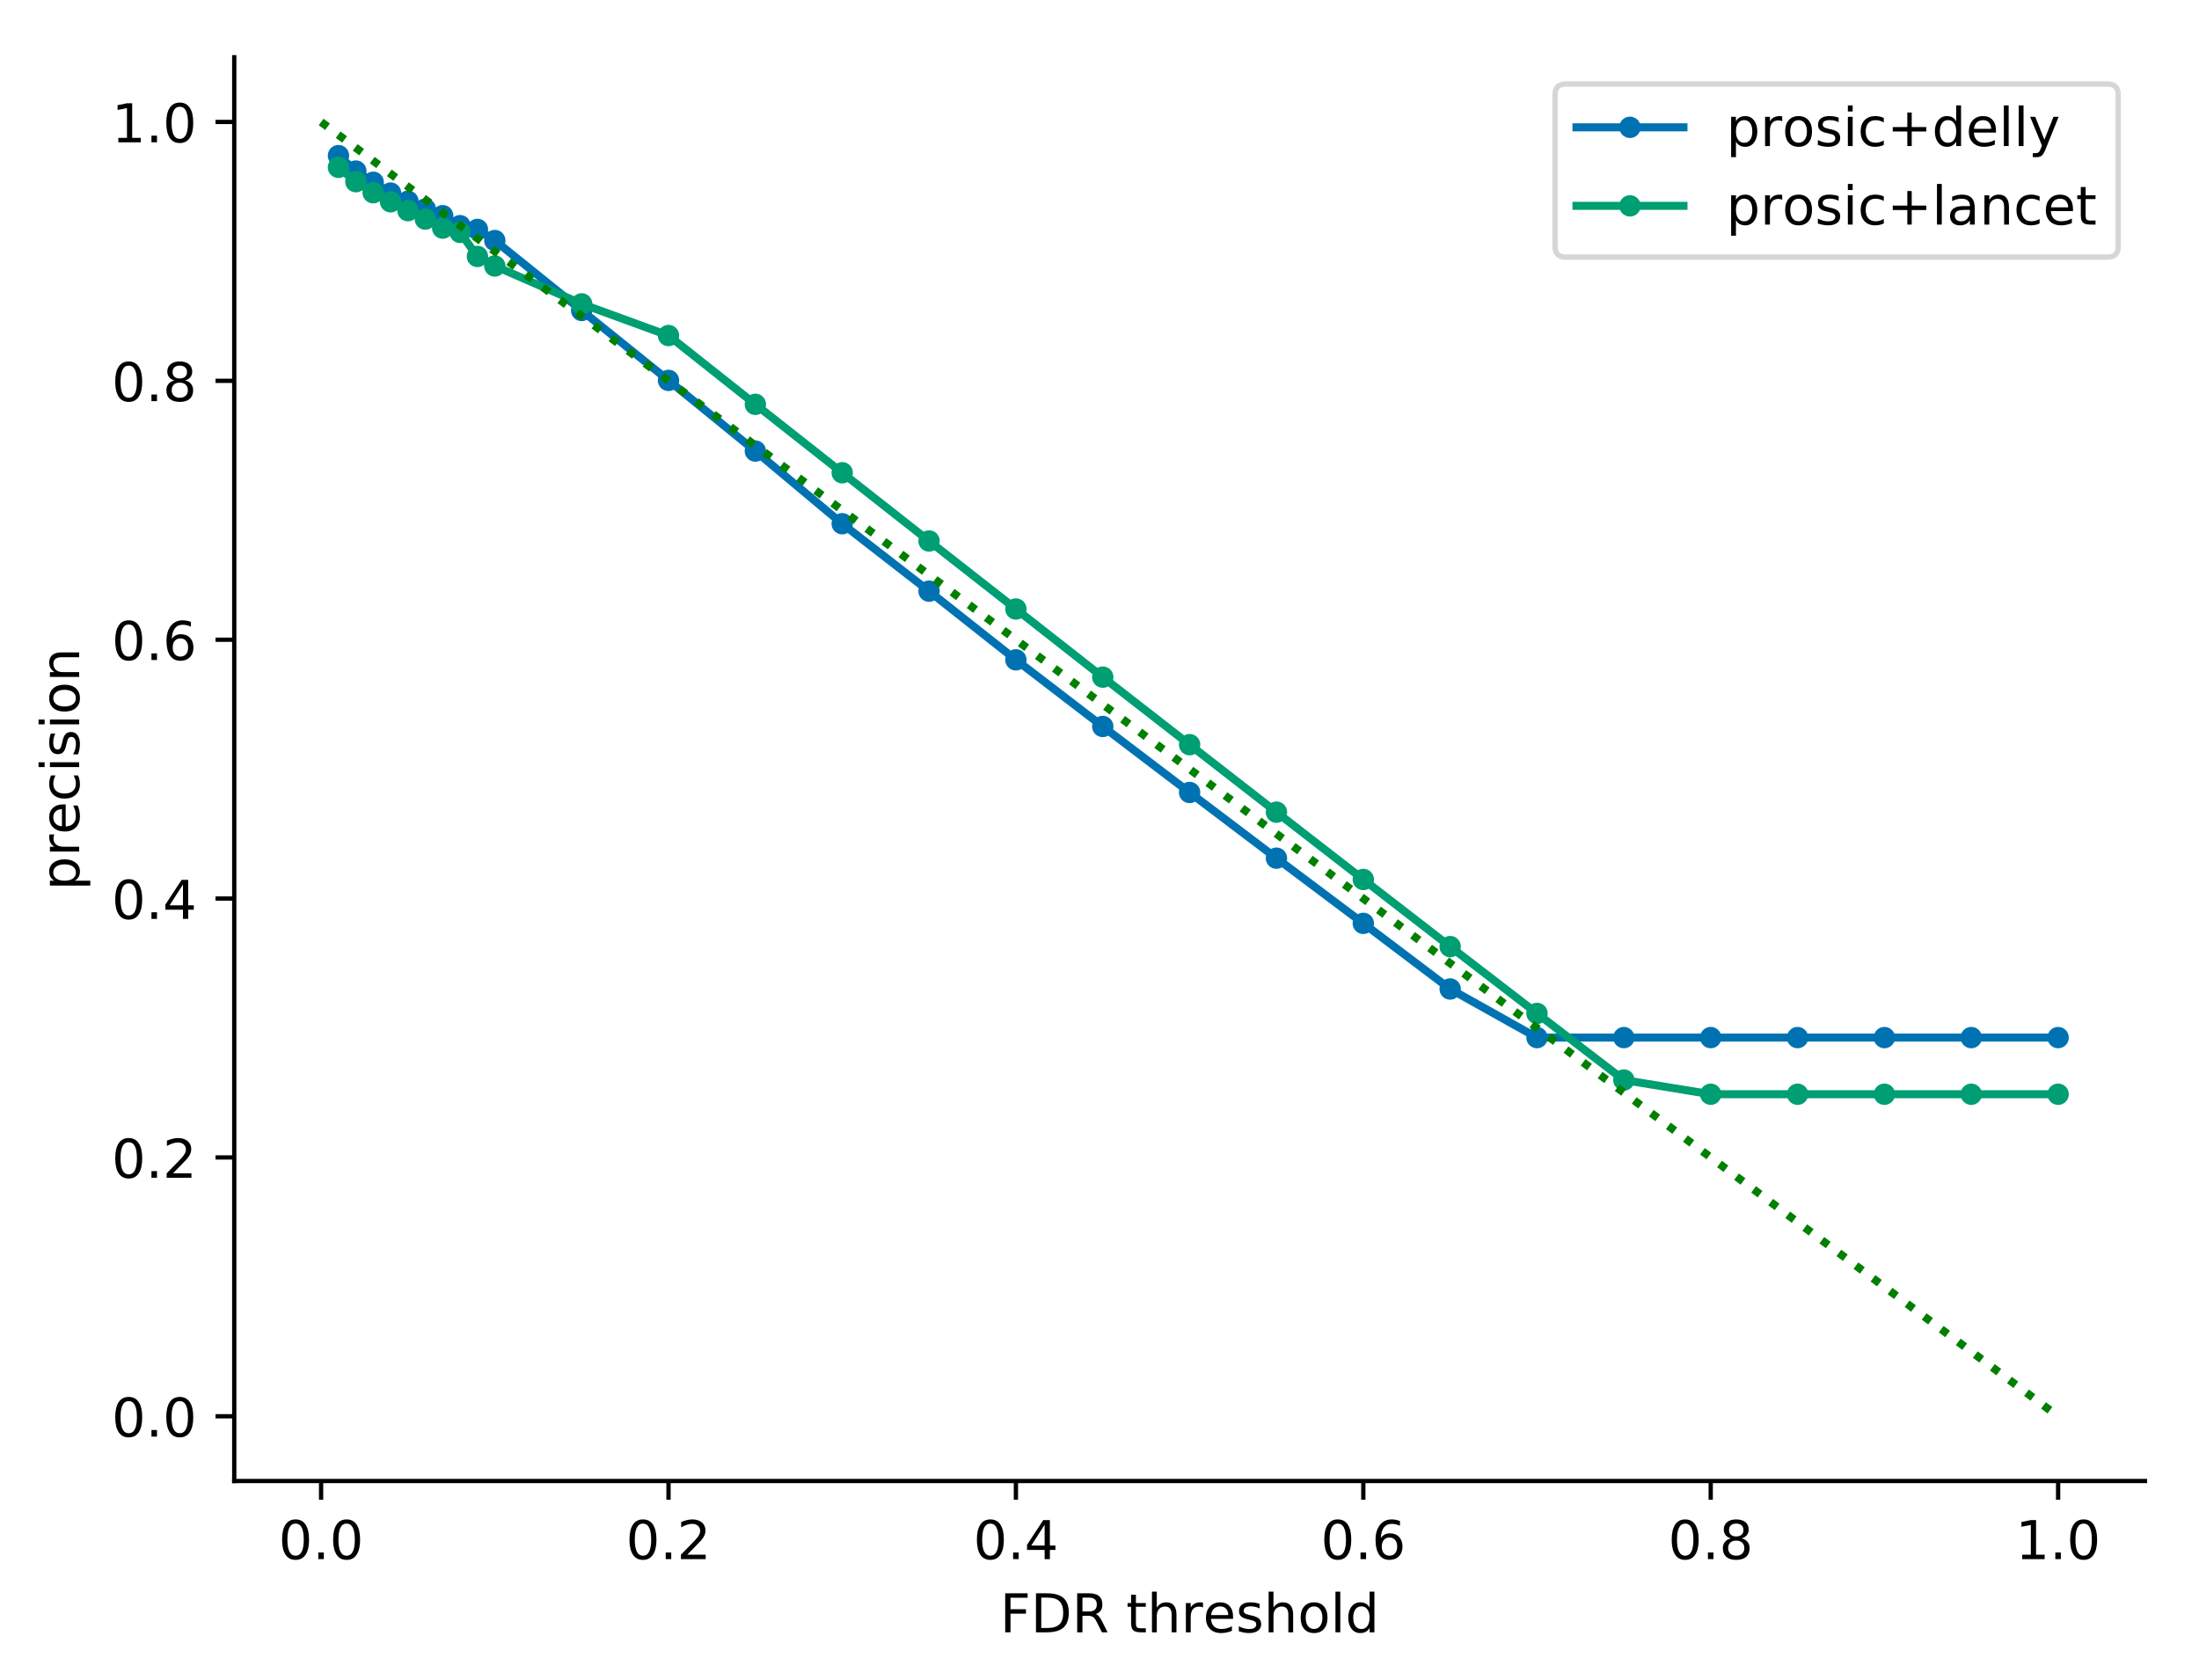
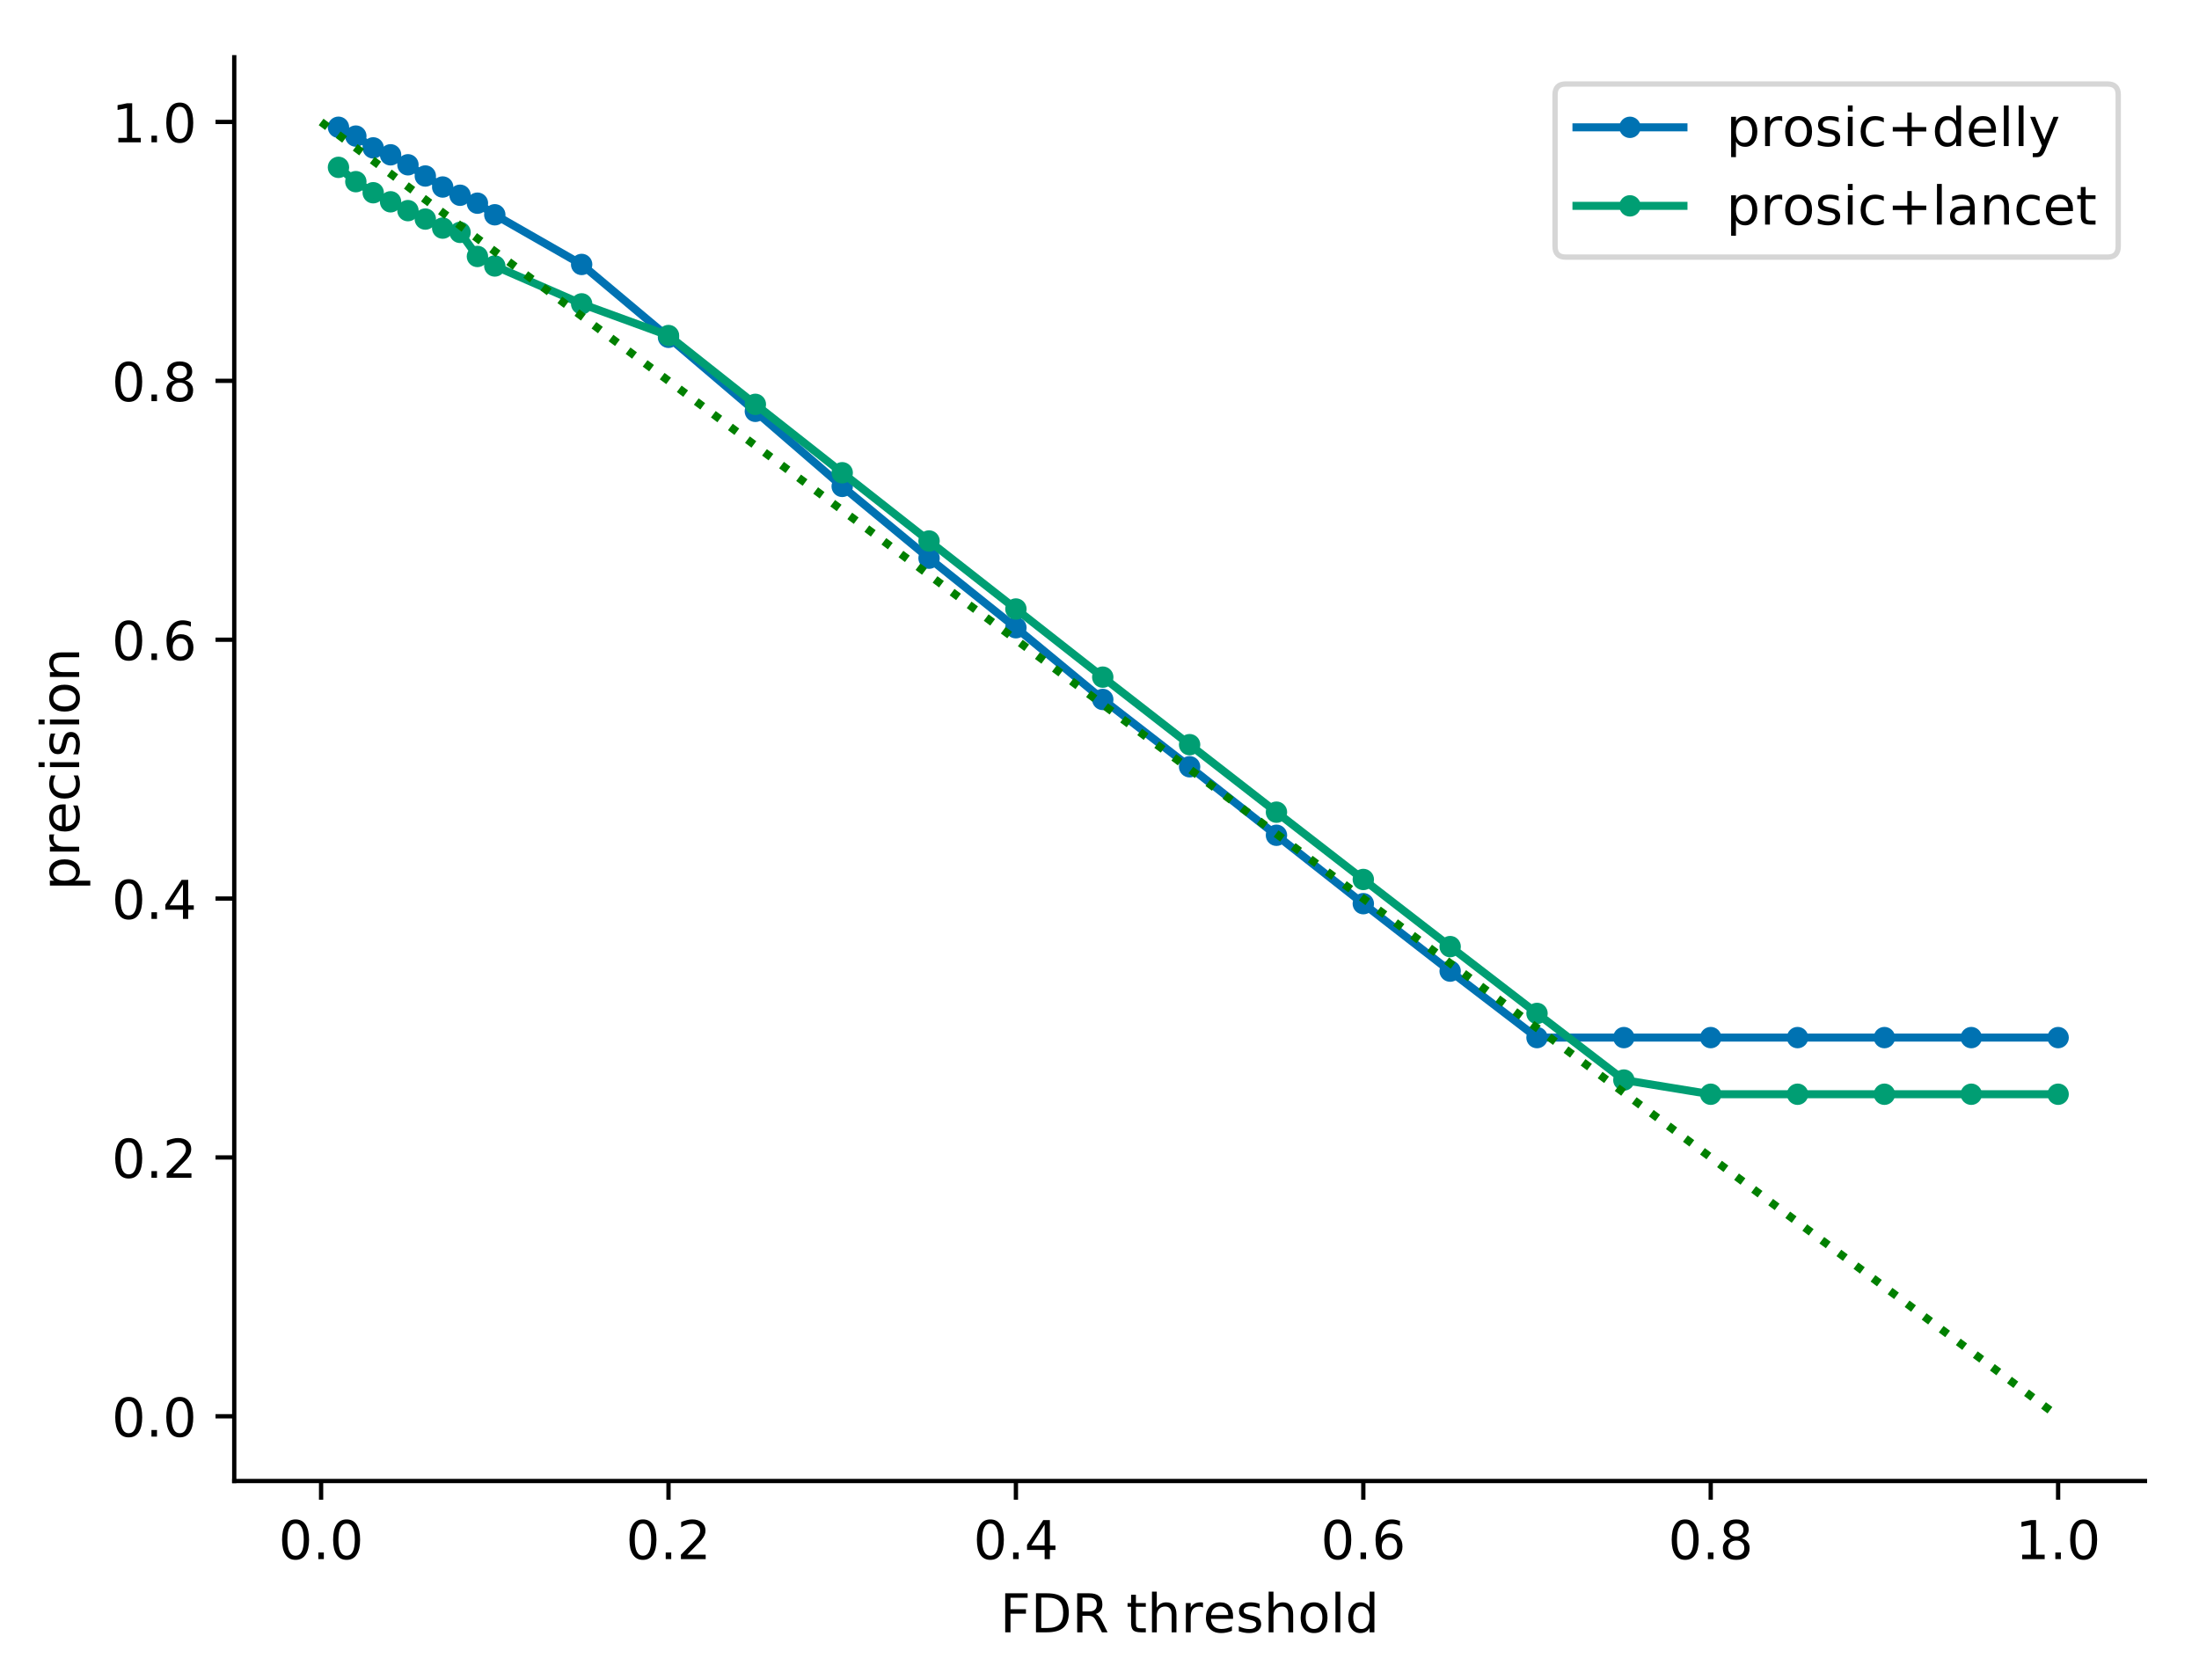
<svg xmlns="http://www.w3.org/2000/svg" xmlns:xlink="http://www.w3.org/1999/xlink" height="314pt" version="1.1" viewBox="0 0 411 314" width="411pt">
  <defs>
    <style type="text/css">
*{stroke-linecap:butt;stroke-linejoin:round;}
  </style>
  </defs>
  <g id="figure_1">
    <g id="patch_1">
      <path d="M 0 314.368  L 411.601 314.368  L 411.601 0  L 0 0  z " style="fill:#ffffff;" />
    </g>
    <g id="axes_1">
      <g id="patch_2">
        <path d="M 43.781 276.812  L 400.901 276.812  L 400.901 10.7  L 43.781 10.7  z " style="fill:#ffffff;" />
      </g>
      <g id="matplotlib.axis_1">
        <g id="xtick_1">
          <g id="line2d_1">
            <defs>
-               <path d="M 0 0  L 0 3.5  " id="m38ccde4ae7" style="stroke:#000000;stroke-width:0.8;" />
-             </defs>
-             <g>
-               <use style="stroke:#000000;stroke-width:0.8;" x="60.014" xlink:href="#m38ccde4ae7" y="276.812" />
+               <path d="M 0 0  L 0 3.5  " id="mb39d544759" style="stroke:#000000;stroke-width:0.8;" />
+             </defs>
+             <g>
+               <use style="stroke:#000000;stroke-width:0.8;" x="60.014" xlink:href="#mb39d544759" y="276.812" />
            </g>
          </g>
          <g id="text_1">
            <defs>
              <path d="M 31.781 66.406  Q 24.172 66.406 20.328 58.906  Q 16.5 51.422 16.5 36.375  Q 16.5 21.391 20.328 13.891  Q 24.172 6.391 31.781 6.391  Q 39.453 6.391 43.281 13.891  Q 47.125 21.391 47.125 36.375  Q 47.125 51.422 43.281 58.906  Q 39.453 66.406 31.781 66.406  z M 31.781 74.219  Q 44.047 74.219 50.516 64.516  Q 56.984 54.828 56.984 36.375  Q 56.984 17.969 50.516 8.266  Q 44.047 -1.422 31.781 -1.422  Q 19.531 -1.422 13.062 8.266  Q 6.594 17.969 6.594 36.375  Q 6.594 54.828 13.062 64.516  Q 19.531 74.219 31.781 74.219  z " id="DejaVuSans-30" />
              <path d="M 10.688 12.406  L 21 12.406  L 21 0  L 10.688 0  z " id="DejaVuSans-2e" />
            </defs>
            <g transform="translate(52.06242 291.4104)scale(0.1 -0.1)">
              <use xlink:href="#DejaVuSans-30" />
              <use x="63.623" xlink:href="#DejaVuSans-2e" />
              <use x="95.41" xlink:href="#DejaVuSans-30" />
            </g>
          </g>
        </g>
        <g id="xtick_2">
          <g id="line2d_2">
            <g>
-               <use style="stroke:#000000;stroke-width:0.8;" x="124.945" xlink:href="#m38ccde4ae7" y="276.812" />
+               <use style="stroke:#000000;stroke-width:0.8;" x="124.945" xlink:href="#mb39d544759" y="276.812" />
            </g>
          </g>
          <g id="text_2">
            <defs>
              <path d="M 19.188 8.297  L 53.609 8.297  L 53.609 0  L 7.328 0  L 7.328 8.297  Q 12.938 14.109 22.625 23.891  Q 32.328 33.688 34.812 36.531  Q 39.547 41.844 41.422 45.531  Q 43.312 49.219 43.312 52.781  Q 43.312 58.594 39.234 62.25  Q 35.156 65.922 28.609 65.922  Q 23.969 65.922 18.812 64.312  Q 13.672 62.703 7.812 59.422  L 7.812 69.391  Q 13.766 71.781 18.938 73  Q 24.125 74.219 28.422 74.219  Q 39.75 74.219 46.484 68.547  Q 53.219 62.891 53.219 53.422  Q 53.219 48.922 51.531 44.891  Q 49.859 40.875 45.406 35.406  Q 44.188 33.984 37.641 27.219  Q 31.109 20.453 19.188 8.297  z " id="DejaVuSans-32" />
            </defs>
            <g transform="translate(116.9933 291.4104)scale(0.1 -0.1)">
              <use xlink:href="#DejaVuSans-30" />
              <use x="63.623" xlink:href="#DejaVuSans-2e" />
              <use x="95.41" xlink:href="#DejaVuSans-32" />
            </g>
          </g>
        </g>
        <g id="xtick_3">
          <g id="line2d_3">
            <g>
-               <use style="stroke:#000000;stroke-width:0.8;" x="189.876" xlink:href="#m38ccde4ae7" y="276.812" />
+               <use style="stroke:#000000;stroke-width:0.8;" x="189.876" xlink:href="#mb39d544759" y="276.812" />
            </g>
          </g>
          <g id="text_3">
            <defs>
              <path d="M 37.797 64.312  L 12.891 25.391  L 37.797 25.391  z M 35.203 72.906  L 47.609 72.906  L 47.609 25.391  L 58.016 25.391  L 58.016 17.188  L 47.609 17.188  L 47.609 0  L 37.797 0  L 37.797 17.188  L 4.891 17.188  L 4.891 26.703  z " id="DejaVuSans-34" />
            </defs>
            <g transform="translate(181.9242 291.4104)scale(0.1 -0.1)">
              <use xlink:href="#DejaVuSans-30" />
              <use x="63.623" xlink:href="#DejaVuSans-2e" />
              <use x="95.41" xlink:href="#DejaVuSans-34" />
            </g>
          </g>
        </g>
        <g id="xtick_4">
          <g id="line2d_4">
            <g>
-               <use style="stroke:#000000;stroke-width:0.8;" x="254.807" xlink:href="#m38ccde4ae7" y="276.812" />
+               <use style="stroke:#000000;stroke-width:0.8;" x="254.807" xlink:href="#mb39d544759" y="276.812" />
            </g>
          </g>
          <g id="text_4">
            <defs>
              <path d="M 33.016 40.375  Q 26.375 40.375 22.484 35.828  Q 18.609 31.297 18.609 23.391  Q 18.609 15.531 22.484 10.953  Q 26.375 6.391 33.016 6.391  Q 39.656 6.391 43.531 10.953  Q 47.406 15.531 47.406 23.391  Q 47.406 31.297 43.531 35.828  Q 39.656 40.375 33.016 40.375  z M 52.594 71.297  L 52.594 62.312  Q 48.875 64.062 45.094 64.984  Q 41.312 65.922 37.594 65.922  Q 27.828 65.922 22.672 59.328  Q 17.531 52.734 16.797 39.406  Q 19.672 43.656 24.016 45.922  Q 28.375 48.188 33.594 48.188  Q 44.578 48.188 50.953 41.516  Q 57.328 34.859 57.328 23.391  Q 57.328 12.156 50.688 5.359  Q 44.047 -1.422 33.016 -1.422  Q 20.359 -1.422 13.672 8.266  Q 6.984 17.969 6.984 36.375  Q 6.984 53.656 15.188 63.938  Q 23.391 74.219 37.203 74.219  Q 40.922 74.219 44.703 73.484  Q 48.484 72.75 52.594 71.297  z " id="DejaVuSans-36" />
            </defs>
            <g transform="translate(246.8551 291.4104)scale(0.1 -0.1)">
              <use xlink:href="#DejaVuSans-30" />
              <use x="63.623" xlink:href="#DejaVuSans-2e" />
              <use x="95.41" xlink:href="#DejaVuSans-36" />
            </g>
          </g>
        </g>
        <g id="xtick_5">
          <g id="line2d_5">
            <g>
-               <use style="stroke:#000000;stroke-width:0.8;" x="319.738" xlink:href="#m38ccde4ae7" y="276.812" />
+               <use style="stroke:#000000;stroke-width:0.8;" x="319.738" xlink:href="#mb39d544759" y="276.812" />
            </g>
          </g>
          <g id="text_5">
            <defs>
              <path d="M 31.781 34.625  Q 24.75 34.625 20.719 30.859  Q 16.703 27.094 16.703 20.516  Q 16.703 13.922 20.719 10.156  Q 24.75 6.391 31.781 6.391  Q 38.812 6.391 42.859 10.172  Q 46.922 13.969 46.922 20.516  Q 46.922 27.094 42.891 30.859  Q 38.875 34.625 31.781 34.625  z M 21.922 38.812  Q 15.578 40.375 12.031 44.719  Q 8.5 49.078 8.5 55.328  Q 8.5 64.062 14.719 69.141  Q 20.953 74.219 31.781 74.219  Q 42.672 74.219 48.875 69.141  Q 55.078 64.062 55.078 55.328  Q 55.078 49.078 51.531 44.719  Q 48 40.375 41.703 38.812  Q 48.828 37.156 52.797 32.312  Q 56.781 27.484 56.781 20.516  Q 56.781 9.906 50.312 4.234  Q 43.844 -1.422 31.781 -1.422  Q 19.734 -1.422 13.25 4.234  Q 6.781 9.906 6.781 20.516  Q 6.781 27.484 10.781 32.312  Q 14.797 37.156 21.922 38.812  z M 18.312 54.391  Q 18.312 48.734 21.844 45.562  Q 25.391 42.391 31.781 42.391  Q 38.141 42.391 41.719 45.562  Q 45.312 48.734 45.312 54.391  Q 45.312 60.062 41.719 63.234  Q 38.141 66.406 31.781 66.406  Q 25.391 66.406 21.844 63.234  Q 18.312 60.062 18.312 54.391  z " id="DejaVuSans-38" />
            </defs>
            <g transform="translate(311.7861 291.4104)scale(0.1 -0.1)">
              <use xlink:href="#DejaVuSans-30" />
              <use x="63.623" xlink:href="#DejaVuSans-2e" />
              <use x="95.41" xlink:href="#DejaVuSans-38" />
            </g>
          </g>
        </g>
        <g id="xtick_6">
          <g id="line2d_6">
            <g>
-               <use style="stroke:#000000;stroke-width:0.8;" x="384.669" xlink:href="#m38ccde4ae7" y="276.812" />
+               <use style="stroke:#000000;stroke-width:0.8;" x="384.669" xlink:href="#mb39d544759" y="276.812" />
            </g>
          </g>
          <g id="text_6">
            <defs>
              <path d="M 12.406 8.297  L 28.516 8.297  L 28.516 63.922  L 10.984 60.406  L 10.984 69.391  L 28.422 72.906  L 38.281 72.906  L 38.281 8.297  L 54.391 8.297  L 54.391 0  L 12.406 0  z " id="DejaVuSans-31" />
            </defs>
            <g transform="translate(376.717 291.4104)scale(0.1 -0.1)">
              <use xlink:href="#DejaVuSans-31" />
              <use x="63.623" xlink:href="#DejaVuSans-2e" />
              <use x="95.41" xlink:href="#DejaVuSans-30" />
            </g>
          </g>
        </g>
        <g id="text_7">
          <defs>
            <path d="M 9.812 72.906  L 51.703 72.906  L 51.703 64.594  L 19.672 64.594  L 19.672 43.109  L 48.578 43.109  L 48.578 34.812  L 19.672 34.812  L 19.672 0  L 9.812 0  z " id="DejaVuSans-46" />
            <path d="M 19.672 64.797  L 19.672 8.109  L 31.594 8.109  Q 46.688 8.109 53.688 14.938  Q 60.688 21.781 60.688 36.531  Q 60.688 51.172 53.688 57.984  Q 46.688 64.797 31.594 64.797  z M 9.812 72.906  L 30.078 72.906  Q 51.266 72.906 61.172 64.094  Q 71.094 55.281 71.094 36.531  Q 71.094 17.672 61.125 8.828  Q 51.172 0 30.078 0  L 9.812 0  z " id="DejaVuSans-44" />
            <path d="M 44.391 34.188  Q 47.562 33.109 50.562 29.594  Q 53.562 26.078 56.594 19.922  L 66.609 0  L 56 0  L 46.688 18.703  Q 43.062 26.031 39.672 28.422  Q 36.281 30.812 30.422 30.812  L 19.672 30.812  L 19.672 0  L 9.812 0  L 9.812 72.906  L 32.078 72.906  Q 44.578 72.906 50.734 67.672  Q 56.891 62.453 56.891 51.906  Q 56.891 45.016 53.688 40.469  Q 50.484 35.938 44.391 34.188  z M 19.672 64.797  L 19.672 38.922  L 32.078 38.922  Q 39.203 38.922 42.844 42.219  Q 46.484 45.516 46.484 51.906  Q 46.484 58.297 42.844 61.547  Q 39.203 64.797 32.078 64.797  z " id="DejaVuSans-52" />
            <path id="DejaVuSans-20" />
            <path d="M 18.312 70.219  L 18.312 54.688  L 36.812 54.688  L 36.812 47.703  L 18.312 47.703  L 18.312 18.016  Q 18.312 11.328 20.141 9.422  Q 21.969 7.516 27.594 7.516  L 36.812 7.516  L 36.812 0  L 27.594 0  Q 17.188 0 13.234 3.875  Q 9.281 7.766 9.281 18.016  L 9.281 47.703  L 2.688 47.703  L 2.688 54.688  L 9.281 54.688  L 9.281 70.219  z " id="DejaVuSans-74" />
            <path d="M 54.891 33.016  L 54.891 0  L 45.906 0  L 45.906 32.719  Q 45.906 40.484 42.875 44.328  Q 39.844 48.188 33.797 48.188  Q 26.516 48.188 22.312 43.547  Q 18.109 38.922 18.109 30.906  L 18.109 0  L 9.078 0  L 9.078 75.984  L 18.109 75.984  L 18.109 46.188  Q 21.344 51.125 25.703 53.562  Q 30.078 56 35.797 56  Q 45.219 56 50.047 50.172  Q 54.891 44.344 54.891 33.016  z " id="DejaVuSans-68" />
            <path d="M 41.109 46.297  Q 39.594 47.172 37.812 47.578  Q 36.031 48 33.891 48  Q 26.266 48 22.188 43.047  Q 18.109 38.094 18.109 28.812  L 18.109 0  L 9.078 0  L 9.078 54.688  L 18.109 54.688  L 18.109 46.188  Q 20.953 51.172 25.484 53.578  Q 30.031 56 36.531 56  Q 37.453 56 38.578 55.875  Q 39.703 55.766 41.062 55.516  z " id="DejaVuSans-72" />
            <path d="M 56.203 29.594  L 56.203 25.203  L 14.891 25.203  Q 15.484 15.922 20.484 11.062  Q 25.484 6.203 34.422 6.203  Q 39.594 6.203 44.453 7.469  Q 49.312 8.734 54.109 11.281  L 54.109 2.781  Q 49.266 0.734 44.188 -0.344  Q 39.109 -1.422 33.891 -1.422  Q 20.797 -1.422 13.156 6.188  Q 5.516 13.812 5.516 26.812  Q 5.516 40.234 12.766 48.109  Q 20.016 56 32.328 56  Q 43.359 56 49.781 48.891  Q 56.203 41.797 56.203 29.594  z M 47.219 32.234  Q 47.125 39.594 43.094 43.984  Q 39.062 48.391 32.422 48.391  Q 24.906 48.391 20.391 44.141  Q 15.875 39.891 15.188 32.172  z " id="DejaVuSans-65" />
            <path d="M 44.281 53.078  L 44.281 44.578  Q 40.484 46.531 36.375 47.5  Q 32.281 48.484 27.875 48.484  Q 21.188 48.484 17.844 46.438  Q 14.5 44.391 14.5 40.281  Q 14.5 37.156 16.891 35.375  Q 19.281 33.594 26.516 31.984  L 29.594 31.297  Q 39.156 29.25 43.188 25.516  Q 47.219 21.781 47.219 15.094  Q 47.219 7.469 41.188 3.016  Q 35.156 -1.422 24.609 -1.422  Q 20.219 -1.422 15.453 -0.562  Q 10.688 0.297 5.422 2  L 5.422 11.281  Q 10.406 8.688 15.234 7.391  Q 20.062 6.109 24.812 6.109  Q 31.156 6.109 34.562 8.281  Q 37.984 10.453 37.984 14.406  Q 37.984 18.062 35.516 20.016  Q 33.062 21.969 24.703 23.781  L 21.578 24.516  Q 13.234 26.266 9.516 29.906  Q 5.812 33.547 5.812 39.891  Q 5.812 47.609 11.281 51.797  Q 16.75 56 26.812 56  Q 31.781 56 36.172 55.266  Q 40.578 54.547 44.281 53.078  z " id="DejaVuSans-73" />
            <path d="M 30.609 48.391  Q 23.391 48.391 19.188 42.75  Q 14.984 37.109 14.984 27.297  Q 14.984 17.484 19.156 11.844  Q 23.344 6.203 30.609 6.203  Q 37.797 6.203 41.984 11.859  Q 46.188 17.531 46.188 27.297  Q 46.188 37.016 41.984 42.703  Q 37.797 48.391 30.609 48.391  z M 30.609 56  Q 42.328 56 49.016 48.375  Q 55.719 40.766 55.719 27.297  Q 55.719 13.875 49.016 6.219  Q 42.328 -1.422 30.609 -1.422  Q 18.844 -1.422 12.172 6.219  Q 5.516 13.875 5.516 27.297  Q 5.516 40.766 12.172 48.375  Q 18.844 56 30.609 56  z " id="DejaVuSans-6f" />
            <path d="M 9.422 75.984  L 18.406 75.984  L 18.406 0  L 9.422 0  z " id="DejaVuSans-6c" />
            <path d="M 45.406 46.391  L 45.406 75.984  L 54.391 75.984  L 54.391 0  L 45.406 0  L 45.406 8.203  Q 42.578 3.328 38.25 0.953  Q 33.938 -1.422 27.875 -1.422  Q 17.969 -1.422 11.734 6.484  Q 5.516 14.406 5.516 27.297  Q 5.516 40.188 11.734 48.094  Q 17.969 56 27.875 56  Q 33.938 56 38.25 53.625  Q 42.578 51.266 45.406 46.391  z M 14.797 27.297  Q 14.797 17.391 18.875 11.75  Q 22.953 6.109 30.078 6.109  Q 37.203 6.109 41.297 11.75  Q 45.406 17.391 45.406 27.297  Q 45.406 37.203 41.297 42.844  Q 37.203 48.484 30.078 48.484  Q 22.953 48.484 18.875 42.844  Q 14.797 37.203 14.797 27.297  z " id="DejaVuSans-64" />
          </defs>
          <g transform="translate(186.8967 305.0886)scale(0.1 -0.1)">
            <use xlink:href="#DejaVuSans-46" />
            <use x="57.52" xlink:href="#DejaVuSans-44" />
            <use x="134.521" xlink:href="#DejaVuSans-52" />
            <use x="204.004" xlink:href="#DejaVuSans-20" />
            <use x="235.791" xlink:href="#DejaVuSans-74" />
            <use x="275" xlink:href="#DejaVuSans-68" />
            <use x="338.379" xlink:href="#DejaVuSans-72" />
            <use x="379.461" xlink:href="#DejaVuSans-65" />
            <use x="440.984" xlink:href="#DejaVuSans-73" />
            <use x="493.084" xlink:href="#DejaVuSans-68" />
            <use x="556.463" xlink:href="#DejaVuSans-6f" />
            <use x="617.645" xlink:href="#DejaVuSans-6c" />
            <use x="645.428" xlink:href="#DejaVuSans-64" />
          </g>
        </g>
      </g>
      <g id="matplotlib.axis_2">
        <g id="ytick_1">
          <g id="line2d_7">
            <defs>
-               <path d="M 0 0  L -3.5 0  " id="m9c2c3ef598" style="stroke:#000000;stroke-width:0.8;" />
-             </defs>
-             <g>
-               <use style="stroke:#000000;stroke-width:0.8;" x="43.781" xlink:href="#m9c2c3ef598" y="264.716" />
+               <path d="M 0 0  L -3.5 0  " id="m1c7132cfec" style="stroke:#000000;stroke-width:0.8;" />
+             </defs>
+             <g>
+               <use style="stroke:#000000;stroke-width:0.8;" x="43.781" xlink:href="#m1c7132cfec" y="264.716" />
            </g>
          </g>
          <g id="text_8">
            <g transform="translate(20.87813 268.5152)scale(0.1 -0.1)">
              <use xlink:href="#DejaVuSans-30" />
              <use x="63.623" xlink:href="#DejaVuSans-2e" />
              <use x="95.41" xlink:href="#DejaVuSans-30" />
            </g>
          </g>
        </g>
        <g id="ytick_2">
          <g id="line2d_8">
            <g>
-               <use style="stroke:#000000;stroke-width:0.8;" x="43.781" xlink:href="#m9c2c3ef598" y="216.332" />
+               <use style="stroke:#000000;stroke-width:0.8;" x="43.781" xlink:href="#m1c7132cfec" y="216.332" />
            </g>
          </g>
          <g id="text_9">
            <g transform="translate(20.87813 220.1312)scale(0.1 -0.1)">
              <use xlink:href="#DejaVuSans-30" />
              <use x="63.623" xlink:href="#DejaVuSans-2e" />
              <use x="95.41" xlink:href="#DejaVuSans-32" />
            </g>
          </g>
        </g>
        <g id="ytick_3">
          <g id="line2d_9">
            <g>
-               <use style="stroke:#000000;stroke-width:0.8;" x="43.781" xlink:href="#m9c2c3ef598" y="167.948" />
+               <use style="stroke:#000000;stroke-width:0.8;" x="43.781" xlink:href="#m1c7132cfec" y="167.948" />
            </g>
          </g>
          <g id="text_10">
            <g transform="translate(20.87813 171.7472)scale(0.1 -0.1)">
              <use xlink:href="#DejaVuSans-30" />
              <use x="63.623" xlink:href="#DejaVuSans-2e" />
              <use x="95.41" xlink:href="#DejaVuSans-34" />
            </g>
          </g>
        </g>
        <g id="ytick_4">
          <g id="line2d_10">
            <g>
-               <use style="stroke:#000000;stroke-width:0.8;" x="43.781" xlink:href="#m9c2c3ef598" y="119.564" />
+               <use style="stroke:#000000;stroke-width:0.8;" x="43.781" xlink:href="#m1c7132cfec" y="119.564" />
            </g>
          </g>
          <g id="text_11">
            <g transform="translate(20.87813 123.3632)scale(0.1 -0.1)">
              <use xlink:href="#DejaVuSans-30" />
              <use x="63.623" xlink:href="#DejaVuSans-2e" />
              <use x="95.41" xlink:href="#DejaVuSans-36" />
            </g>
          </g>
        </g>
        <g id="ytick_5">
          <g id="line2d_11">
            <g>
-               <use style="stroke:#000000;stroke-width:0.8;" x="43.781" xlink:href="#m9c2c3ef598" y="71.18" />
+               <use style="stroke:#000000;stroke-width:0.8;" x="43.781" xlink:href="#m1c7132cfec" y="71.18" />
            </g>
          </g>
          <g id="text_12">
            <g transform="translate(20.87813 74.97922)scale(0.1 -0.1)">
              <use xlink:href="#DejaVuSans-30" />
              <use x="63.623" xlink:href="#DejaVuSans-2e" />
              <use x="95.41" xlink:href="#DejaVuSans-38" />
            </g>
          </g>
        </g>
        <g id="ytick_6">
          <g id="line2d_12">
            <g>
-               <use style="stroke:#000000;stroke-width:0.8;" x="43.781" xlink:href="#m9c2c3ef598" y="22.796" />
+               <use style="stroke:#000000;stroke-width:0.8;" x="43.781" xlink:href="#m1c7132cfec" y="22.796" />
            </g>
          </g>
          <g id="text_13">
            <g transform="translate(20.87813 26.59522)scale(0.1 -0.1)">
              <use xlink:href="#DejaVuSans-31" />
              <use x="63.623" xlink:href="#DejaVuSans-2e" />
              <use x="95.41" xlink:href="#DejaVuSans-30" />
            </g>
          </g>
        </g>
        <g id="text_14">
          <defs>
            <path d="M 18.109 8.203  L 18.109 -20.797  L 9.078 -20.797  L 9.078 54.688  L 18.109 54.688  L 18.109 46.391  Q 20.953 51.266 25.266 53.625  Q 29.594 56 35.594 56  Q 45.562 56 51.781 48.094  Q 58.016 40.188 58.016 27.297  Q 58.016 14.406 51.781 6.484  Q 45.562 -1.422 35.594 -1.422  Q 29.594 -1.422 25.266 0.953  Q 20.953 3.328 18.109 8.203  z M 48.688 27.297  Q 48.688 37.203 44.609 42.844  Q 40.531 48.484 33.406 48.484  Q 26.266 48.484 22.188 42.844  Q 18.109 37.203 18.109 27.297  Q 18.109 17.391 22.188 11.75  Q 26.266 6.109 33.406 6.109  Q 40.531 6.109 44.609 11.75  Q 48.688 17.391 48.688 27.297  z " id="DejaVuSans-70" />
            <path d="M 48.781 52.594  L 48.781 44.188  Q 44.969 46.297 41.141 47.344  Q 37.312 48.391 33.406 48.391  Q 24.656 48.391 19.812 42.844  Q 14.984 37.312 14.984 27.297  Q 14.984 17.281 19.812 11.734  Q 24.656 6.203 33.406 6.203  Q 37.312 6.203 41.141 7.25  Q 44.969 8.297 48.781 10.406  L 48.781 2.094  Q 45.016 0.344 40.984 -0.531  Q 36.969 -1.422 32.422 -1.422  Q 20.062 -1.422 12.781 6.344  Q 5.516 14.109 5.516 27.297  Q 5.516 40.672 12.859 48.328  Q 20.219 56 33.016 56  Q 37.156 56 41.109 55.141  Q 45.062 54.297 48.781 52.594  z " id="DejaVuSans-63" />
            <path d="M 9.422 54.688  L 18.406 54.688  L 18.406 0  L 9.422 0  z M 9.422 75.984  L 18.406 75.984  L 18.406 64.594  L 9.422 64.594  z " id="DejaVuSans-69" />
            <path d="M 54.891 33.016  L 54.891 0  L 45.906 0  L 45.906 32.719  Q 45.906 40.484 42.875 44.328  Q 39.844 48.188 33.797 48.188  Q 26.516 48.188 22.312 43.547  Q 18.109 38.922 18.109 30.906  L 18.109 0  L 9.078 0  L 9.078 54.688  L 18.109 54.688  L 18.109 46.188  Q 21.344 51.125 25.703 53.562  Q 30.078 56 35.797 56  Q 45.219 56 50.047 50.172  Q 54.891 44.344 54.891 33.016  z " id="DejaVuSans-6e" />
          </defs>
          <g transform="translate(14.79844 166.4208)rotate(-90)scale(0.1 -0.1)">
            <use xlink:href="#DejaVuSans-70" />
            <use x="63.477" xlink:href="#DejaVuSans-72" />
            <use x="104.559" xlink:href="#DejaVuSans-65" />
            <use x="166.082" xlink:href="#DejaVuSans-63" />
            <use x="221.062" xlink:href="#DejaVuSans-69" />
            <use x="248.846" xlink:href="#DejaVuSans-73" />
            <use x="300.945" xlink:href="#DejaVuSans-69" />
            <use x="328.729" xlink:href="#DejaVuSans-6f" />
            <use x="389.91" xlink:href="#DejaVuSans-6e" />
          </g>
        </g>
      </g>
      <g id="line2d_13">
-         <path clip-path="url(#p2777f17122)" d="M 63.261 29.086  L 66.507 31.973  L 69.754 34.066  L 73 36.086  L 76.247 37.612  L 79.493 39.068  L 82.74 40.313  L 85.986 42.178  L 89.233 42.879  L 92.479 44.955  L 108.712 58.031  L 124.945 71.099  L 141.178 84.307  L 157.41 97.887  L 173.643 110.49  L 189.876 123.327  L 206.109 135.781  L 222.341 148.119  L 238.574 160.401  L 254.807 172.583  L 271.039 184.851  L 287.272 193.935  L 303.505 193.935  L 319.738 193.935  L 335.97 193.935  L 352.203 193.935  L 368.436 193.935  L 384.669 193.935  " style="fill:none;stroke:#0072b2;stroke-linecap:square;stroke-width:1.5;" />
+         <path clip-path="url(#pb436b45953)" d="M 63.261 23.785  L 66.507 25.436  L 69.754 27.64  L 73 28.937  L 76.247 30.8  L 79.493 32.897  L 82.74 34.954  L 85.986 36.494  L 89.233 37.976  L 92.479 40.144  L 108.712 49.427  L 124.945 63.046  L 141.178 76.881  L 157.41 90.909  L 173.643 104.325  L 189.876 117.327  L 206.109 130.734  L 222.341 143.314  L 238.574 156.117  L 254.807 168.904  L 271.039 181.51  L 287.272 193.935  L 303.505 193.935  L 319.738 193.935  L 335.97 193.935  L 352.203 193.935  L 368.436 193.935  L 384.669 193.935  " style="fill:none;stroke:#0072b2;stroke-linecap:square;stroke-width:1.5;" />
        <defs>
-           <path d="M 0 1.5  C 0.398 1.5 0.779 1.342 1.061 1.061  C 1.342 0.779 1.5 0.398 1.5 0  C 1.5 -0.398 1.342 -0.779 1.061 -1.061  C 0.779 -1.342 0.398 -1.5 0 -1.5  C -0.398 -1.5 -0.779 -1.342 -1.061 -1.061  C -1.342 -0.779 -1.5 -0.398 -1.5 0  C -1.5 0.398 -1.342 0.779 -1.061 1.061  C -0.779 1.342 -0.398 1.5 0 1.5  z " id="m06eeeb4423" style="stroke:#0072b2;" />
+           <path d="M 0 1.5  C 0.398 1.5 0.779 1.342 1.061 1.061  C 1.342 0.779 1.5 0.398 1.5 0  C 1.5 -0.398 1.342 -0.779 1.061 -1.061  C 0.779 -1.342 0.398 -1.5 0 -1.5  C -0.398 -1.5 -0.779 -1.342 -1.061 -1.061  C -1.342 -0.779 -1.5 -0.398 -1.5 0  C -1.5 0.398 -1.342 0.779 -1.061 1.061  C -0.779 1.342 -0.398 1.5 0 1.5  z " id="mc40781b705" style="stroke:#0072b2;" />
        </defs>
-         <g clip-path="url(#p2777f17122)">
-           <use style="fill:#0072b2;stroke:#0072b2;" x="63.261" xlink:href="#m06eeeb4423" y="29.086" />
-           <use style="fill:#0072b2;stroke:#0072b2;" x="66.507" xlink:href="#m06eeeb4423" y="31.973" />
-           <use style="fill:#0072b2;stroke:#0072b2;" x="69.754" xlink:href="#m06eeeb4423" y="34.066" />
-           <use style="fill:#0072b2;stroke:#0072b2;" x="73" xlink:href="#m06eeeb4423" y="36.086" />
-           <use style="fill:#0072b2;stroke:#0072b2;" x="76.247" xlink:href="#m06eeeb4423" y="37.612" />
-           <use style="fill:#0072b2;stroke:#0072b2;" x="79.493" xlink:href="#m06eeeb4423" y="39.068" />
-           <use style="fill:#0072b2;stroke:#0072b2;" x="82.74" xlink:href="#m06eeeb4423" y="40.313" />
-           <use style="fill:#0072b2;stroke:#0072b2;" x="85.986" xlink:href="#m06eeeb4423" y="42.178" />
-           <use style="fill:#0072b2;stroke:#0072b2;" x="89.233" xlink:href="#m06eeeb4423" y="42.879" />
-           <use style="fill:#0072b2;stroke:#0072b2;" x="92.479" xlink:href="#m06eeeb4423" y="44.955" />
-           <use style="fill:#0072b2;stroke:#0072b2;" x="108.712" xlink:href="#m06eeeb4423" y="58.031" />
-           <use style="fill:#0072b2;stroke:#0072b2;" x="124.945" xlink:href="#m06eeeb4423" y="71.099" />
-           <use style="fill:#0072b2;stroke:#0072b2;" x="141.178" xlink:href="#m06eeeb4423" y="84.307" />
-           <use style="fill:#0072b2;stroke:#0072b2;" x="157.41" xlink:href="#m06eeeb4423" y="97.887" />
-           <use style="fill:#0072b2;stroke:#0072b2;" x="173.643" xlink:href="#m06eeeb4423" y="110.49" />
-           <use style="fill:#0072b2;stroke:#0072b2;" x="189.876" xlink:href="#m06eeeb4423" y="123.327" />
-           <use style="fill:#0072b2;stroke:#0072b2;" x="206.109" xlink:href="#m06eeeb4423" y="135.781" />
-           <use style="fill:#0072b2;stroke:#0072b2;" x="222.341" xlink:href="#m06eeeb4423" y="148.119" />
-           <use style="fill:#0072b2;stroke:#0072b2;" x="238.574" xlink:href="#m06eeeb4423" y="160.401" />
-           <use style="fill:#0072b2;stroke:#0072b2;" x="254.807" xlink:href="#m06eeeb4423" y="172.583" />
-           <use style="fill:#0072b2;stroke:#0072b2;" x="271.039" xlink:href="#m06eeeb4423" y="184.851" />
-           <use style="fill:#0072b2;stroke:#0072b2;" x="287.272" xlink:href="#m06eeeb4423" y="193.935" />
-           <use style="fill:#0072b2;stroke:#0072b2;" x="303.505" xlink:href="#m06eeeb4423" y="193.935" />
-           <use style="fill:#0072b2;stroke:#0072b2;" x="319.738" xlink:href="#m06eeeb4423" y="193.935" />
-           <use style="fill:#0072b2;stroke:#0072b2;" x="335.97" xlink:href="#m06eeeb4423" y="193.935" />
-           <use style="fill:#0072b2;stroke:#0072b2;" x="352.203" xlink:href="#m06eeeb4423" y="193.935" />
-           <use style="fill:#0072b2;stroke:#0072b2;" x="368.436" xlink:href="#m06eeeb4423" y="193.935" />
-           <use style="fill:#0072b2;stroke:#0072b2;" x="384.669" xlink:href="#m06eeeb4423" y="193.935" />
+         <g clip-path="url(#pb436b45953)">
+           <use style="fill:#0072b2;stroke:#0072b2;" x="63.261" xlink:href="#mc40781b705" y="23.785" />
+           <use style="fill:#0072b2;stroke:#0072b2;" x="66.507" xlink:href="#mc40781b705" y="25.436" />
+           <use style="fill:#0072b2;stroke:#0072b2;" x="69.754" xlink:href="#mc40781b705" y="27.64" />
+           <use style="fill:#0072b2;stroke:#0072b2;" x="73" xlink:href="#mc40781b705" y="28.937" />
+           <use style="fill:#0072b2;stroke:#0072b2;" x="76.247" xlink:href="#mc40781b705" y="30.8" />
+           <use style="fill:#0072b2;stroke:#0072b2;" x="79.493" xlink:href="#mc40781b705" y="32.897" />
+           <use style="fill:#0072b2;stroke:#0072b2;" x="82.74" xlink:href="#mc40781b705" y="34.954" />
+           <use style="fill:#0072b2;stroke:#0072b2;" x="85.986" xlink:href="#mc40781b705" y="36.494" />
+           <use style="fill:#0072b2;stroke:#0072b2;" x="89.233" xlink:href="#mc40781b705" y="37.976" />
+           <use style="fill:#0072b2;stroke:#0072b2;" x="92.479" xlink:href="#mc40781b705" y="40.144" />
+           <use style="fill:#0072b2;stroke:#0072b2;" x="108.712" xlink:href="#mc40781b705" y="49.427" />
+           <use style="fill:#0072b2;stroke:#0072b2;" x="124.945" xlink:href="#mc40781b705" y="63.046" />
+           <use style="fill:#0072b2;stroke:#0072b2;" x="141.178" xlink:href="#mc40781b705" y="76.881" />
+           <use style="fill:#0072b2;stroke:#0072b2;" x="157.41" xlink:href="#mc40781b705" y="90.909" />
+           <use style="fill:#0072b2;stroke:#0072b2;" x="173.643" xlink:href="#mc40781b705" y="104.325" />
+           <use style="fill:#0072b2;stroke:#0072b2;" x="189.876" xlink:href="#mc40781b705" y="117.327" />
+           <use style="fill:#0072b2;stroke:#0072b2;" x="206.109" xlink:href="#mc40781b705" y="130.734" />
+           <use style="fill:#0072b2;stroke:#0072b2;" x="222.341" xlink:href="#mc40781b705" y="143.314" />
+           <use style="fill:#0072b2;stroke:#0072b2;" x="238.574" xlink:href="#mc40781b705" y="156.117" />
+           <use style="fill:#0072b2;stroke:#0072b2;" x="254.807" xlink:href="#mc40781b705" y="168.904" />
+           <use style="fill:#0072b2;stroke:#0072b2;" x="271.039" xlink:href="#mc40781b705" y="181.51" />
+           <use style="fill:#0072b2;stroke:#0072b2;" x="287.272" xlink:href="#mc40781b705" y="193.935" />
+           <use style="fill:#0072b2;stroke:#0072b2;" x="303.505" xlink:href="#mc40781b705" y="193.935" />
+           <use style="fill:#0072b2;stroke:#0072b2;" x="319.738" xlink:href="#mc40781b705" y="193.935" />
+           <use style="fill:#0072b2;stroke:#0072b2;" x="335.97" xlink:href="#mc40781b705" y="193.935" />
+           <use style="fill:#0072b2;stroke:#0072b2;" x="352.203" xlink:href="#mc40781b705" y="193.935" />
+           <use style="fill:#0072b2;stroke:#0072b2;" x="368.436" xlink:href="#mc40781b705" y="193.935" />
+           <use style="fill:#0072b2;stroke:#0072b2;" x="384.669" xlink:href="#mc40781b705" y="193.935" />
        </g>
      </g>
      <g id="line2d_14">
-         <path clip-path="url(#p2777f17122)" d="M 63.261 31.279  L 66.507 33.954  L 69.754 36.024  L 73 37.719  L 76.247 39.369  L 79.493 40.945  L 82.74 42.634  L 85.986 43.433  L 89.233 47.935  L 92.479 49.713  L 108.712 56.794  L 124.945 62.716  L 141.178 75.576  L 157.41 88.361  L 173.643 101.117  L 189.876 113.828  L 206.109 126.562  L 222.341 139.183  L 238.574 151.801  L 254.807 164.38  L 271.039 176.927  L 287.272 189.417  L 303.505 201.868  L 319.738 204.52  L 335.97 204.52  L 352.203 204.52  L 368.436 204.52  L 384.669 204.52  " style="fill:none;stroke:#009e73;stroke-linecap:square;stroke-width:1.5;" />
+         <path clip-path="url(#pb436b45953)" d="M 63.261 31.279  L 66.507 33.954  L 69.754 36.024  L 73 37.719  L 76.247 39.369  L 79.493 40.945  L 82.74 42.634  L 85.986 43.433  L 89.233 47.935  L 92.479 49.713  L 108.712 56.794  L 124.945 62.716  L 141.178 75.576  L 157.41 88.361  L 173.643 101.117  L 189.876 113.828  L 206.109 126.562  L 222.341 139.183  L 238.574 151.801  L 254.807 164.38  L 271.039 176.927  L 287.272 189.417  L 303.505 201.868  L 319.738 204.52  L 335.97 204.52  L 352.203 204.52  L 368.436 204.52  L 384.669 204.52  " style="fill:none;stroke:#009e73;stroke-linecap:square;stroke-width:1.5;" />
        <defs>
-           <path d="M 0 1.5  C 0.398 1.5 0.779 1.342 1.061 1.061  C 1.342 0.779 1.5 0.398 1.5 0  C 1.5 -0.398 1.342 -0.779 1.061 -1.061  C 0.779 -1.342 0.398 -1.5 0 -1.5  C -0.398 -1.5 -0.779 -1.342 -1.061 -1.061  C -1.342 -0.779 -1.5 -0.398 -1.5 0  C -1.5 0.398 -1.342 0.779 -1.061 1.061  C -0.779 1.342 -0.398 1.5 0 1.5  z " id="mb57c91024a" style="stroke:#009e73;" />
+           <path d="M 0 1.5  C 0.398 1.5 0.779 1.342 1.061 1.061  C 1.342 0.779 1.5 0.398 1.5 0  C 1.5 -0.398 1.342 -0.779 1.061 -1.061  C 0.779 -1.342 0.398 -1.5 0 -1.5  C -0.398 -1.5 -0.779 -1.342 -1.061 -1.061  C -1.342 -0.779 -1.5 -0.398 -1.5 0  C -1.5 0.398 -1.342 0.779 -1.061 1.061  C -0.779 1.342 -0.398 1.5 0 1.5  z " id="m07aa557e3e" style="stroke:#009e73;" />
        </defs>
-         <g clip-path="url(#p2777f17122)">
-           <use style="fill:#009e73;stroke:#009e73;" x="63.261" xlink:href="#mb57c91024a" y="31.279" />
-           <use style="fill:#009e73;stroke:#009e73;" x="66.507" xlink:href="#mb57c91024a" y="33.954" />
-           <use style="fill:#009e73;stroke:#009e73;" x="69.754" xlink:href="#mb57c91024a" y="36.024" />
-           <use style="fill:#009e73;stroke:#009e73;" x="73" xlink:href="#mb57c91024a" y="37.719" />
-           <use style="fill:#009e73;stroke:#009e73;" x="76.247" xlink:href="#mb57c91024a" y="39.369" />
-           <use style="fill:#009e73;stroke:#009e73;" x="79.493" xlink:href="#mb57c91024a" y="40.945" />
-           <use style="fill:#009e73;stroke:#009e73;" x="82.74" xlink:href="#mb57c91024a" y="42.634" />
-           <use style="fill:#009e73;stroke:#009e73;" x="85.986" xlink:href="#mb57c91024a" y="43.433" />
-           <use style="fill:#009e73;stroke:#009e73;" x="89.233" xlink:href="#mb57c91024a" y="47.935" />
-           <use style="fill:#009e73;stroke:#009e73;" x="92.479" xlink:href="#mb57c91024a" y="49.713" />
-           <use style="fill:#009e73;stroke:#009e73;" x="108.712" xlink:href="#mb57c91024a" y="56.794" />
-           <use style="fill:#009e73;stroke:#009e73;" x="124.945" xlink:href="#mb57c91024a" y="62.716" />
-           <use style="fill:#009e73;stroke:#009e73;" x="141.178" xlink:href="#mb57c91024a" y="75.576" />
-           <use style="fill:#009e73;stroke:#009e73;" x="157.41" xlink:href="#mb57c91024a" y="88.361" />
-           <use style="fill:#009e73;stroke:#009e73;" x="173.643" xlink:href="#mb57c91024a" y="101.117" />
-           <use style="fill:#009e73;stroke:#009e73;" x="189.876" xlink:href="#mb57c91024a" y="113.828" />
-           <use style="fill:#009e73;stroke:#009e73;" x="206.109" xlink:href="#mb57c91024a" y="126.562" />
-           <use style="fill:#009e73;stroke:#009e73;" x="222.341" xlink:href="#mb57c91024a" y="139.183" />
-           <use style="fill:#009e73;stroke:#009e73;" x="238.574" xlink:href="#mb57c91024a" y="151.801" />
-           <use style="fill:#009e73;stroke:#009e73;" x="254.807" xlink:href="#mb57c91024a" y="164.38" />
-           <use style="fill:#009e73;stroke:#009e73;" x="271.039" xlink:href="#mb57c91024a" y="176.927" />
-           <use style="fill:#009e73;stroke:#009e73;" x="287.272" xlink:href="#mb57c91024a" y="189.417" />
-           <use style="fill:#009e73;stroke:#009e73;" x="303.505" xlink:href="#mb57c91024a" y="201.868" />
-           <use style="fill:#009e73;stroke:#009e73;" x="319.738" xlink:href="#mb57c91024a" y="204.52" />
-           <use style="fill:#009e73;stroke:#009e73;" x="335.97" xlink:href="#mb57c91024a" y="204.52" />
-           <use style="fill:#009e73;stroke:#009e73;" x="352.203" xlink:href="#mb57c91024a" y="204.52" />
-           <use style="fill:#009e73;stroke:#009e73;" x="368.436" xlink:href="#mb57c91024a" y="204.52" />
-           <use style="fill:#009e73;stroke:#009e73;" x="384.669" xlink:href="#mb57c91024a" y="204.52" />
+         <g clip-path="url(#pb436b45953)">
+           <use style="fill:#009e73;stroke:#009e73;" x="63.261" xlink:href="#m07aa557e3e" y="31.279" />
+           <use style="fill:#009e73;stroke:#009e73;" x="66.507" xlink:href="#m07aa557e3e" y="33.954" />
+           <use style="fill:#009e73;stroke:#009e73;" x="69.754" xlink:href="#m07aa557e3e" y="36.024" />
+           <use style="fill:#009e73;stroke:#009e73;" x="73" xlink:href="#m07aa557e3e" y="37.719" />
+           <use style="fill:#009e73;stroke:#009e73;" x="76.247" xlink:href="#m07aa557e3e" y="39.369" />
+           <use style="fill:#009e73;stroke:#009e73;" x="79.493" xlink:href="#m07aa557e3e" y="40.945" />
+           <use style="fill:#009e73;stroke:#009e73;" x="82.74" xlink:href="#m07aa557e3e" y="42.634" />
+           <use style="fill:#009e73;stroke:#009e73;" x="85.986" xlink:href="#m07aa557e3e" y="43.433" />
+           <use style="fill:#009e73;stroke:#009e73;" x="89.233" xlink:href="#m07aa557e3e" y="47.935" />
+           <use style="fill:#009e73;stroke:#009e73;" x="92.479" xlink:href="#m07aa557e3e" y="49.713" />
+           <use style="fill:#009e73;stroke:#009e73;" x="108.712" xlink:href="#m07aa557e3e" y="56.794" />
+           <use style="fill:#009e73;stroke:#009e73;" x="124.945" xlink:href="#m07aa557e3e" y="62.716" />
+           <use style="fill:#009e73;stroke:#009e73;" x="141.178" xlink:href="#m07aa557e3e" y="75.576" />
+           <use style="fill:#009e73;stroke:#009e73;" x="157.41" xlink:href="#m07aa557e3e" y="88.361" />
+           <use style="fill:#009e73;stroke:#009e73;" x="173.643" xlink:href="#m07aa557e3e" y="101.117" />
+           <use style="fill:#009e73;stroke:#009e73;" x="189.876" xlink:href="#m07aa557e3e" y="113.828" />
+           <use style="fill:#009e73;stroke:#009e73;" x="206.109" xlink:href="#m07aa557e3e" y="126.562" />
+           <use style="fill:#009e73;stroke:#009e73;" x="222.341" xlink:href="#m07aa557e3e" y="139.183" />
+           <use style="fill:#009e73;stroke:#009e73;" x="238.574" xlink:href="#m07aa557e3e" y="151.801" />
+           <use style="fill:#009e73;stroke:#009e73;" x="254.807" xlink:href="#m07aa557e3e" y="164.38" />
+           <use style="fill:#009e73;stroke:#009e73;" x="271.039" xlink:href="#m07aa557e3e" y="176.927" />
+           <use style="fill:#009e73;stroke:#009e73;" x="287.272" xlink:href="#m07aa557e3e" y="189.417" />
+           <use style="fill:#009e73;stroke:#009e73;" x="303.505" xlink:href="#m07aa557e3e" y="201.868" />
+           <use style="fill:#009e73;stroke:#009e73;" x="319.738" xlink:href="#m07aa557e3e" y="204.52" />
+           <use style="fill:#009e73;stroke:#009e73;" x="335.97" xlink:href="#m07aa557e3e" y="204.52" />
+           <use style="fill:#009e73;stroke:#009e73;" x="352.203" xlink:href="#m07aa557e3e" y="204.52" />
+           <use style="fill:#009e73;stroke:#009e73;" x="368.436" xlink:href="#m07aa557e3e" y="204.52" />
+           <use style="fill:#009e73;stroke:#009e73;" x="384.669" xlink:href="#m07aa557e3e" y="204.52" />
        </g>
      </g>
      <g id="line2d_15">
-         <path clip-path="url(#p2777f17122)" d="M 60.014 22.796  L 384.669 264.716  " style="fill:none;stroke:#008000;stroke-dasharray:1.5,2.475;stroke-dashoffset:0;stroke-width:1.5;" />
+         <path clip-path="url(#pb436b45953)" d="M 60.014 22.796  L 384.669 264.716  " style="fill:none;stroke:#008000;stroke-dasharray:1.5,2.475;stroke-dashoffset:0;stroke-width:1.5;" />
      </g>
      <g id="patch_3">
        <path d="M 43.781 276.812  L 43.781 10.7  " style="fill:none;stroke:#000000;stroke-linecap:square;stroke-linejoin:miter;stroke-width:0.8;" />
      </g>
      <g id="patch_4">
        <path d="M 43.781 276.812  L 400.901 276.812  " style="fill:none;stroke:#000000;stroke-linecap:square;stroke-linejoin:miter;stroke-width:0.8;" />
      </g>
      <g id="legend_1">
        <g id="patch_5">
          <path d="M 292.645 48.056  L 393.901 48.056  Q 395.901 48.056 395.901 46.056  L 395.901 17.7  Q 395.901 15.7 393.901 15.7  L 292.645 15.7  Q 290.645 15.7 290.645 17.7  L 290.645 46.056  Q 290.645 48.056 292.645 48.056  z " style="fill:#ffffff;opacity:0.8;stroke:#cccccc;stroke-linejoin:miter;" />
        </g>
        <g id="line2d_16">
          <path d="M 294.645 23.798  L 314.645 23.798  " style="fill:none;stroke:#0072b2;stroke-linecap:square;stroke-width:1.5;" />
        </g>
        <g id="line2d_17">
          <g>
-             <use style="fill:#0072b2;stroke:#0072b2;" x="304.645" xlink:href="#m06eeeb4423" y="23.798" />
+             <use style="fill:#0072b2;stroke:#0072b2;" x="304.645" xlink:href="#mc40781b705" y="23.798" />
          </g>
        </g>
        <g id="text_15">
          <defs>
            <path d="M 46 62.703  L 46 35.5  L 73.188 35.5  L 73.188 27.203  L 46 27.203  L 46 0  L 37.797 0  L 37.797 27.203  L 10.594 27.203  L 10.594 35.5  L 37.797 35.5  L 37.797 62.703  z " id="DejaVuSans-2b" />
            <path d="M 32.172 -5.078  Q 28.375 -14.844 24.75 -17.812  Q 21.141 -20.797 15.094 -20.797  L 7.906 -20.797  L 7.906 -13.281  L 13.188 -13.281  Q 16.891 -13.281 18.938 -11.516  Q 21 -9.766 23.484 -3.219  L 25.094 0.875  L 2.984 54.688  L 12.5 54.688  L 29.594 11.922  L 46.688 54.688  L 56.203 54.688  z " id="DejaVuSans-79" />
          </defs>
          <g transform="translate(322.645 27.29844)scale(0.1 -0.1)">
            <use xlink:href="#DejaVuSans-70" />
            <use x="63.477" xlink:href="#DejaVuSans-72" />
            <use x="104.559" xlink:href="#DejaVuSans-6f" />
            <use x="165.74" xlink:href="#DejaVuSans-73" />
            <use x="217.84" xlink:href="#DejaVuSans-69" />
            <use x="245.623" xlink:href="#DejaVuSans-63" />
            <use x="300.604" xlink:href="#DejaVuSans-2b" />
            <use x="384.393" xlink:href="#DejaVuSans-64" />
            <use x="447.869" xlink:href="#DejaVuSans-65" />
            <use x="509.393" xlink:href="#DejaVuSans-6c" />
            <use x="537.176" xlink:href="#DejaVuSans-6c" />
            <use x="564.959" xlink:href="#DejaVuSans-79" />
          </g>
        </g>
        <g id="line2d_18">
          <path d="M 294.645 38.477  L 314.645 38.477  " style="fill:none;stroke:#009e73;stroke-linecap:square;stroke-width:1.5;" />
        </g>
        <g id="line2d_19">
          <g>
-             <use style="fill:#009e73;stroke:#009e73;" x="304.645" xlink:href="#mb57c91024a" y="38.477" />
+             <use style="fill:#009e73;stroke:#009e73;" x="304.645" xlink:href="#m07aa557e3e" y="38.477" />
          </g>
        </g>
        <g id="text_16">
          <defs>
            <path d="M 34.281 27.484  Q 23.391 27.484 19.188 25  Q 14.984 22.516 14.984 16.5  Q 14.984 11.719 18.141 8.906  Q 21.297 6.109 26.703 6.109  Q 34.188 6.109 38.703 11.406  Q 43.219 16.703 43.219 25.484  L 43.219 27.484  z M 52.203 31.203  L 52.203 0  L 43.219 0  L 43.219 8.297  Q 40.141 3.328 35.547 0.953  Q 30.953 -1.422 24.312 -1.422  Q 15.922 -1.422 10.953 3.297  Q 6 8.016 6 15.922  Q 6 25.141 12.172 29.828  Q 18.359 34.516 30.609 34.516  L 43.219 34.516  L 43.219 35.406  Q 43.219 41.609 39.141 45  Q 35.062 48.391 27.688 48.391  Q 23 48.391 18.547 47.266  Q 14.109 46.141 10.016 43.891  L 10.016 52.203  Q 14.938 54.109 19.578 55.047  Q 24.219 56 28.609 56  Q 40.484 56 46.344 49.844  Q 52.203 43.703 52.203 31.203  z " id="DejaVuSans-61" />
          </defs>
          <g transform="translate(322.645 41.97656)scale(0.1 -0.1)">
            <use xlink:href="#DejaVuSans-70" />
            <use x="63.477" xlink:href="#DejaVuSans-72" />
            <use x="104.559" xlink:href="#DejaVuSans-6f" />
            <use x="165.74" xlink:href="#DejaVuSans-73" />
            <use x="217.84" xlink:href="#DejaVuSans-69" />
            <use x="245.623" xlink:href="#DejaVuSans-63" />
            <use x="300.604" xlink:href="#DejaVuSans-2b" />
            <use x="384.393" xlink:href="#DejaVuSans-6c" />
            <use x="412.176" xlink:href="#DejaVuSans-61" />
            <use x="473.455" xlink:href="#DejaVuSans-6e" />
            <use x="536.834" xlink:href="#DejaVuSans-63" />
            <use x="591.814" xlink:href="#DejaVuSans-65" />
            <use x="653.338" xlink:href="#DejaVuSans-74" />
          </g>
        </g>
      </g>
    </g>
  </g>
  <defs>
-     <clipPath id="p2777f17122">
+     <clipPath id="pb436b45953">
      <rect height="266.112" width="357.12" x="43.781" y="10.7" />
    </clipPath>
  </defs>
</svg>
